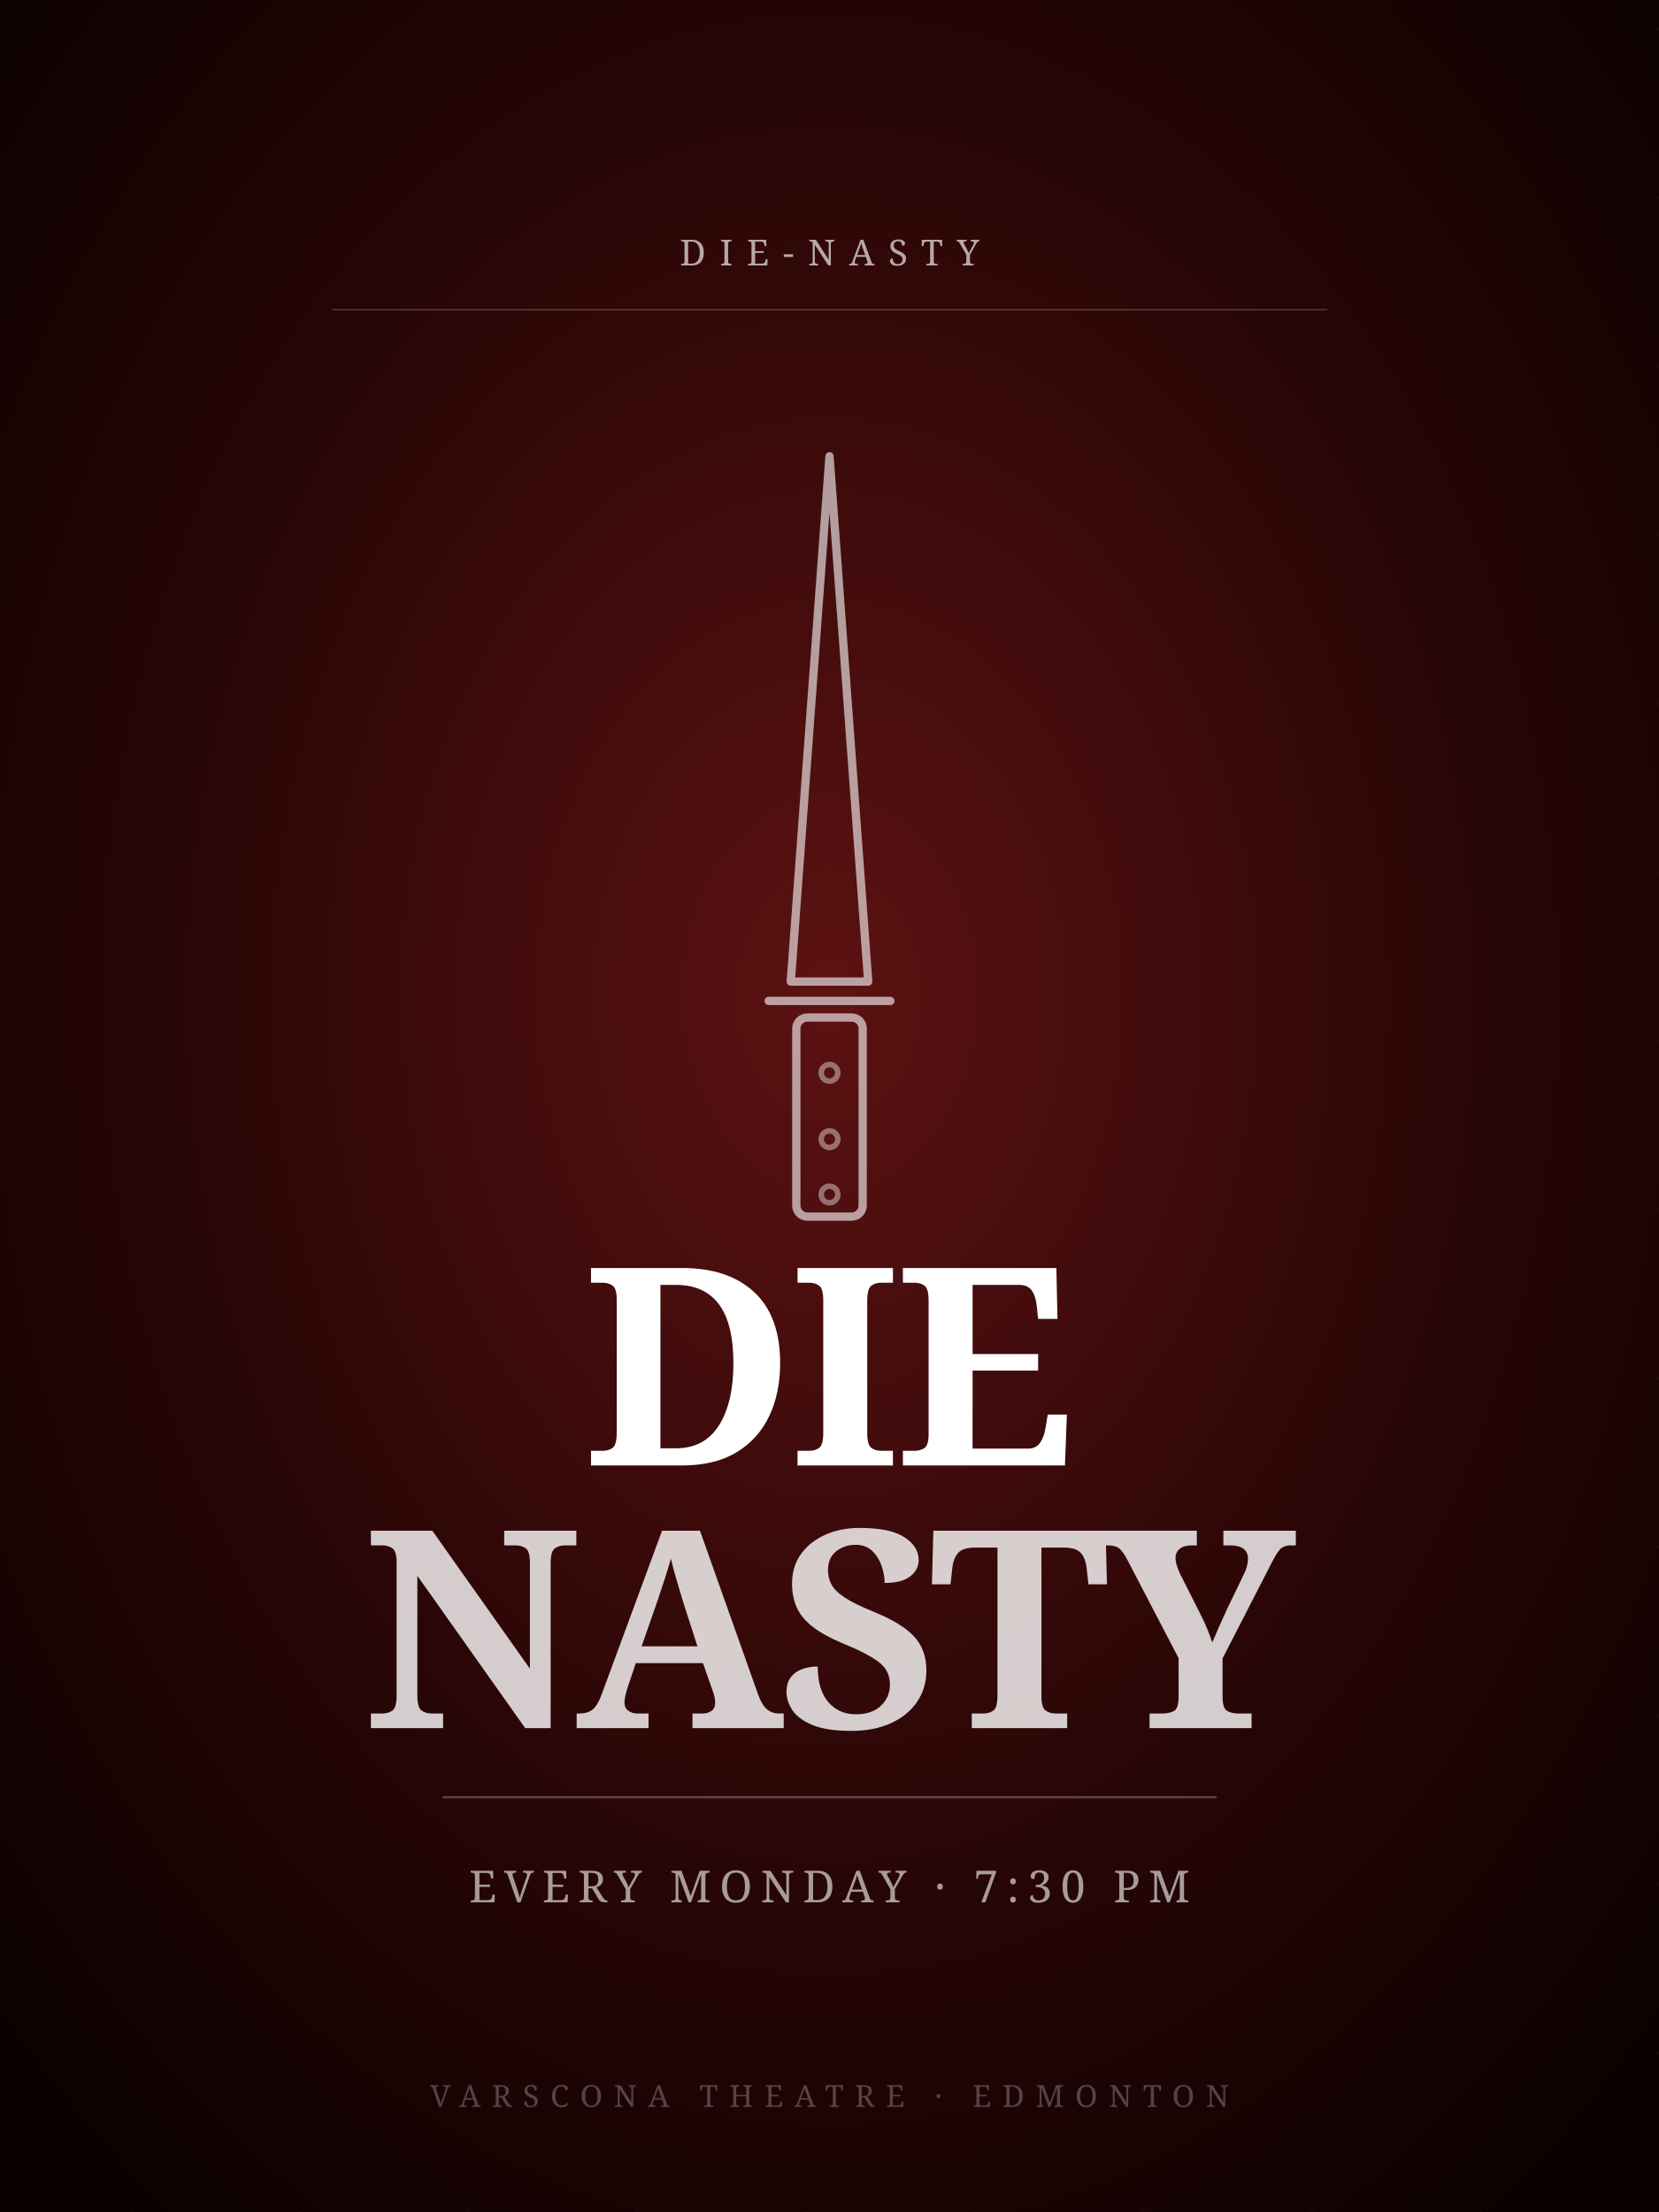
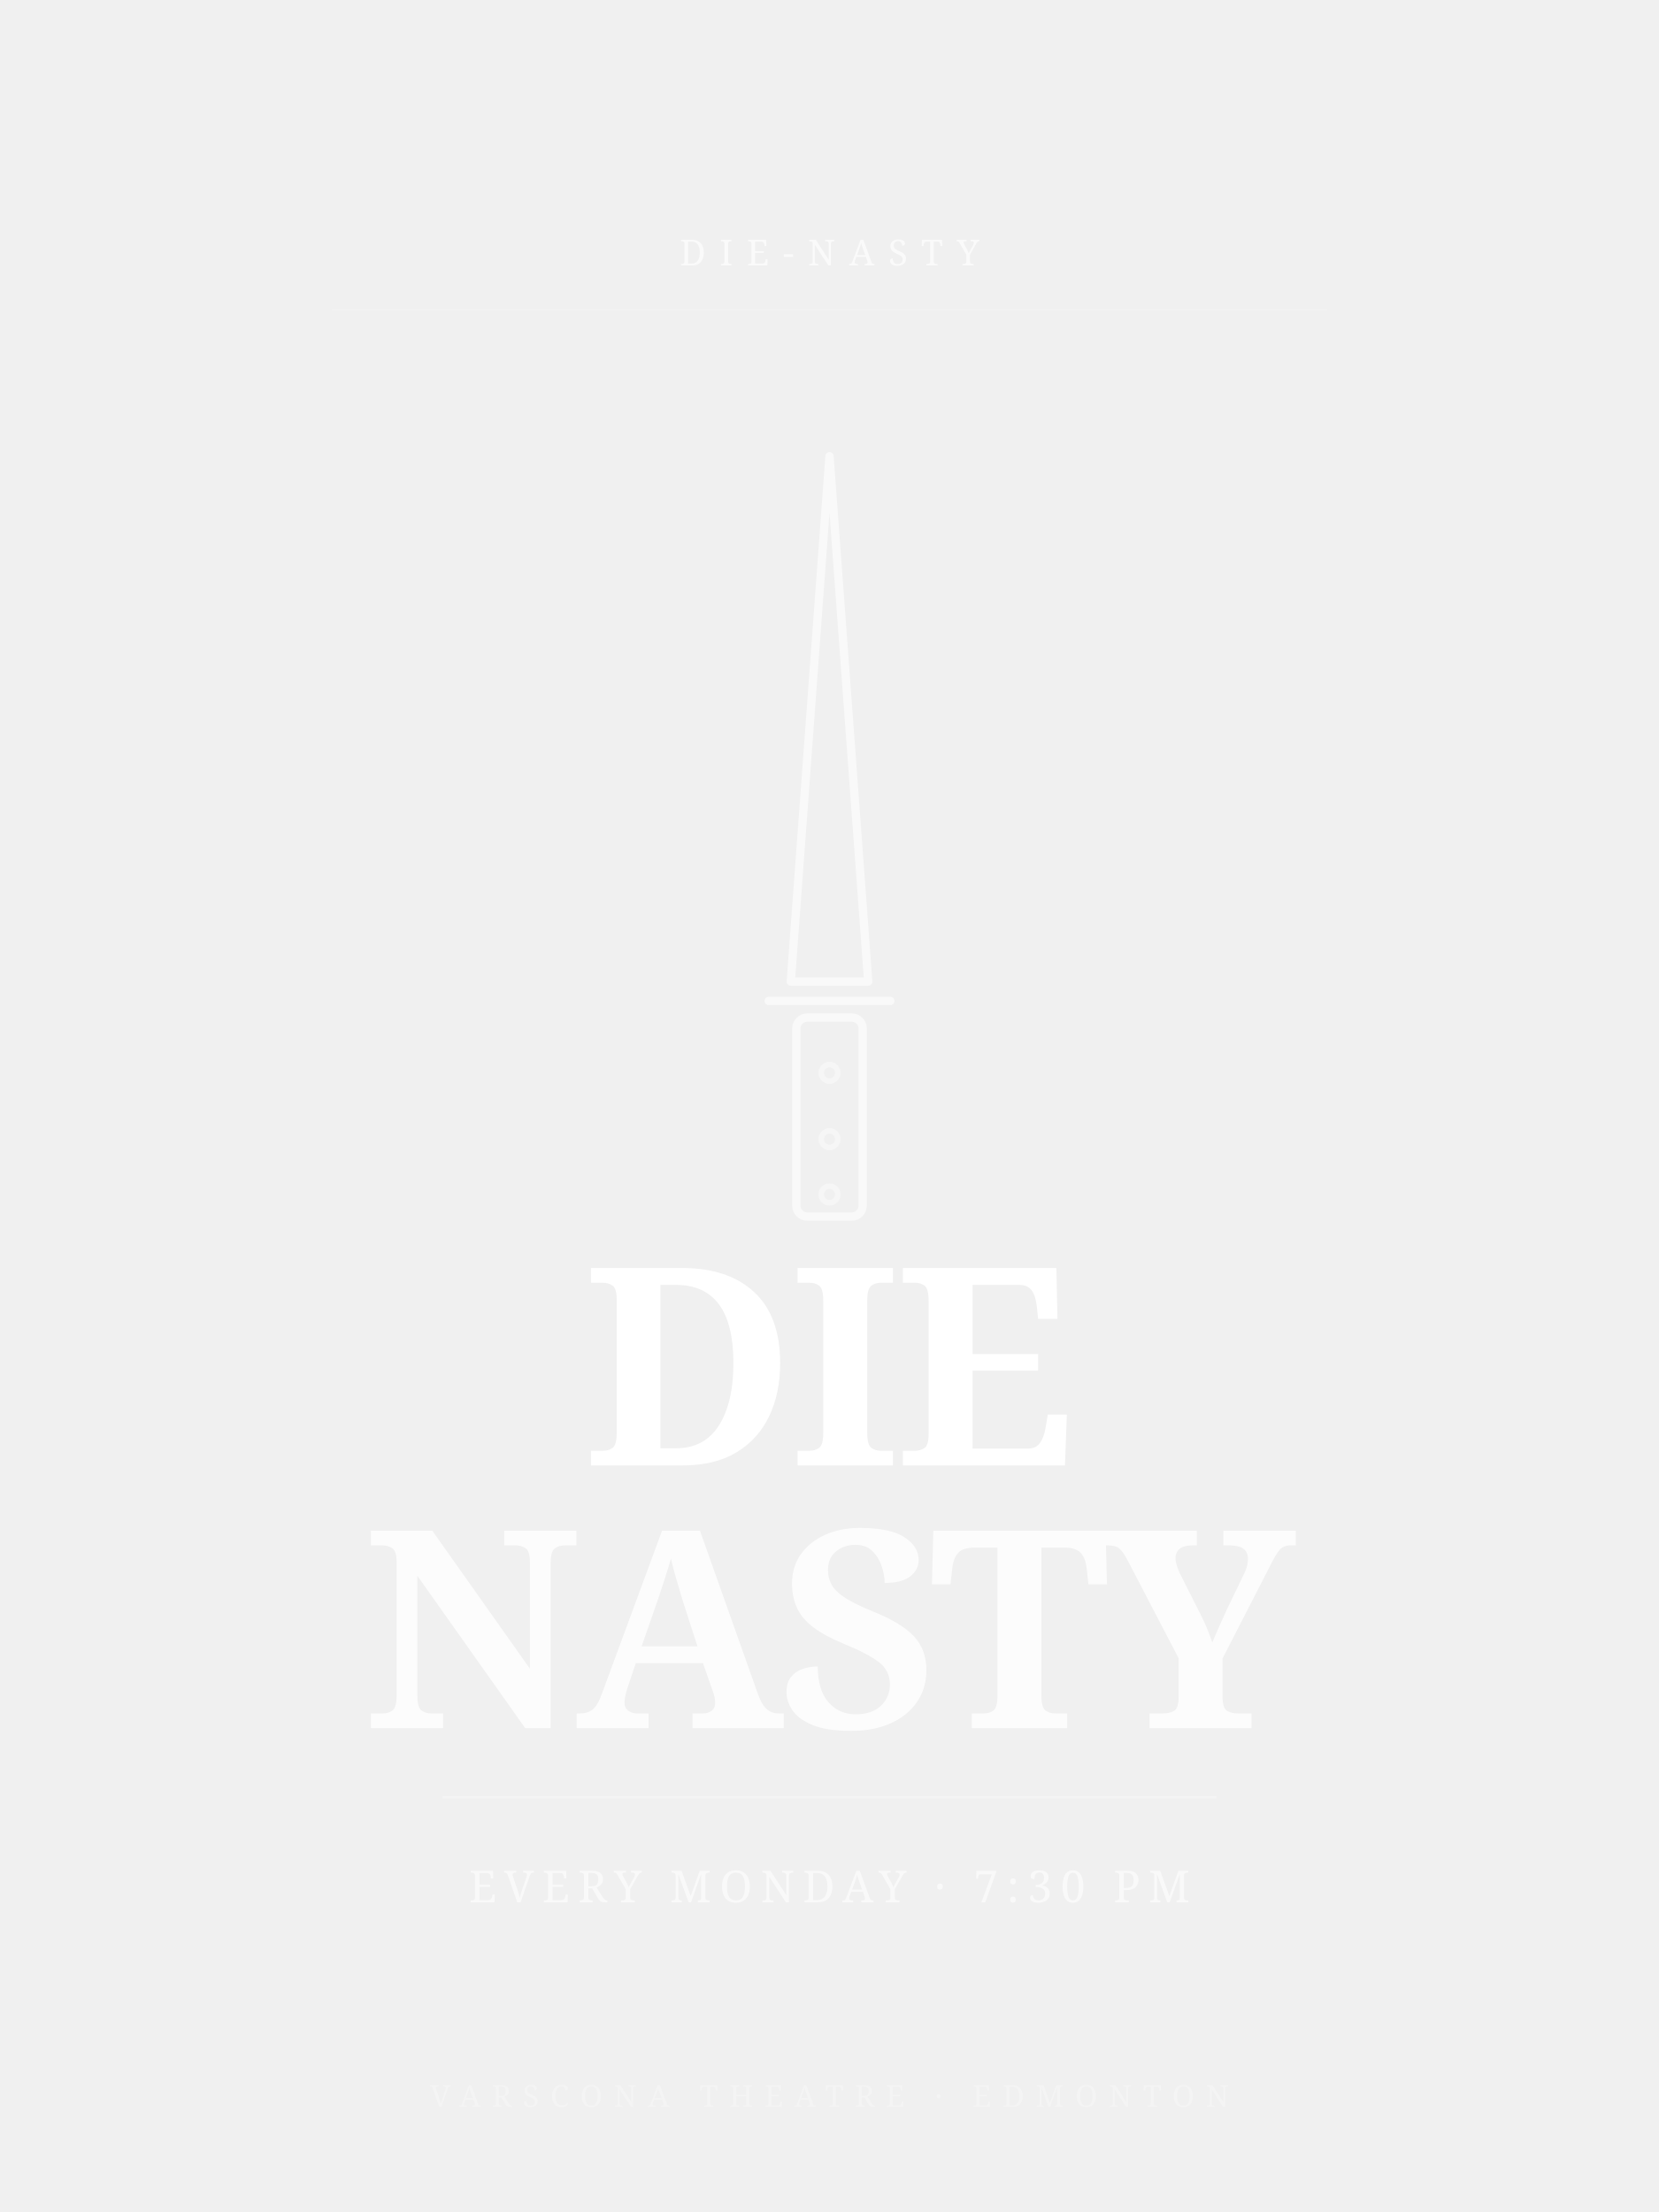
<svg xmlns="http://www.w3.org/2000/svg" viewBox="0 0 600 800" width="600" height="800">
-   <defs>
-     <radialGradient id="bg" cx="50%" cy="45%" r="70%">
-       <stop offset="0%" stop-color="#5c1212" />
-       <stop offset="55%" stop-color="#2a0606" />
-       <stop offset="100%" stop-color="#0a0101" />
-     </radialGradient>
-   </defs>
-   <rect width="600" height="800" fill="url(#bg)" />
  <rect width="600" height="800" fill="none" stroke="#ffffff" stroke-width="0.4" stroke-dasharray="1,60" stroke-opacity="0.05" />
  <g fill="none" stroke="#ffffff" stroke-linecap="round" stroke-linejoin="round">
    <path d="M300,165 L286,355 L314,355 Z" stroke-width="3" stroke-opacity="0.6" />
    <line x1="278" y1="362" x2="322" y2="362" stroke-width="3" stroke-opacity="0.6" />
    <rect x="288" y="368" width="24" height="72" rx="4" stroke-width="3" stroke-opacity="0.6" />
    <circle cx="300" cy="388" r="3" stroke-width="2" stroke-opacity="0.4" />
    <circle cx="300" cy="412" r="3" stroke-width="2" stroke-opacity="0.4" />
    <circle cx="300" cy="432" r="3" stroke-width="2" stroke-opacity="0.4" />
  </g>
  <text x="300" y="96" font-family="Georgia, serif" font-size="13" fill="#ffffff" fill-opacity="0.65" text-anchor="middle" letter-spacing="5">DIE-NASTY</text>
  <line x1="120" y1="112" x2="480" y2="112" stroke="#ffffff" stroke-width="0.5" stroke-opacity="0.2" />
  <text x="300" y="530" font-family="Georgia, serif" font-size="100" font-weight="bold" fill="#ffffff" text-anchor="middle" letter-spacing="-2">DIE</text>
  <text x="300" y="625" font-family="Georgia, serif" font-size="100" font-weight="bold" fill="#ffffff" fill-opacity="0.8" text-anchor="middle" letter-spacing="-2">NASTY</text>
  <line x1="160" y1="650" x2="440" y2="650" stroke="#ffffff" stroke-width="0.8" stroke-opacity="0.25" />
  <text x="300" y="688" font-family="Georgia, serif" font-size="16" fill="#ffffff" fill-opacity="0.6" text-anchor="middle" letter-spacing="3">EVERY MONDAY · 7:30 PM</text>
  <text x="300" y="762" font-family="Georgia, serif" font-size="11" fill="#ffffff" fill-opacity="0.25" text-anchor="middle" letter-spacing="4">VARSCONA THEATRE · EDMONTON</text>
</svg>
